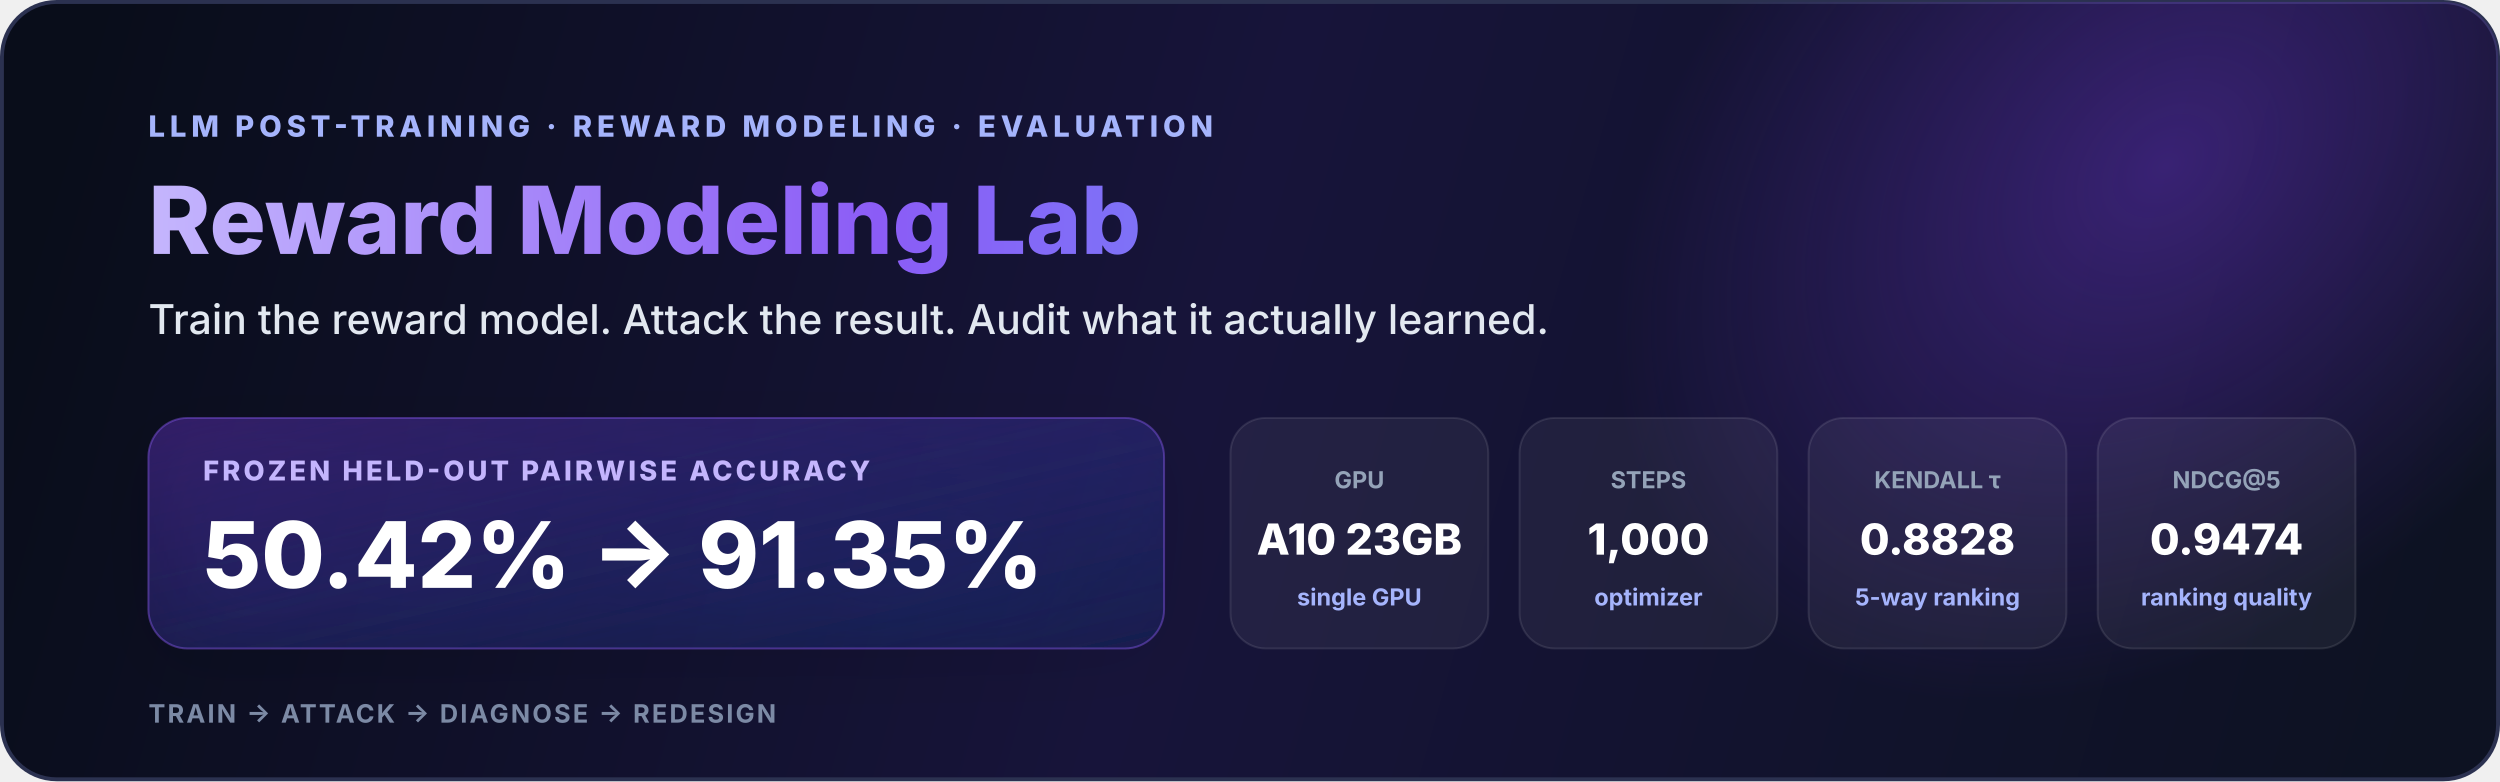
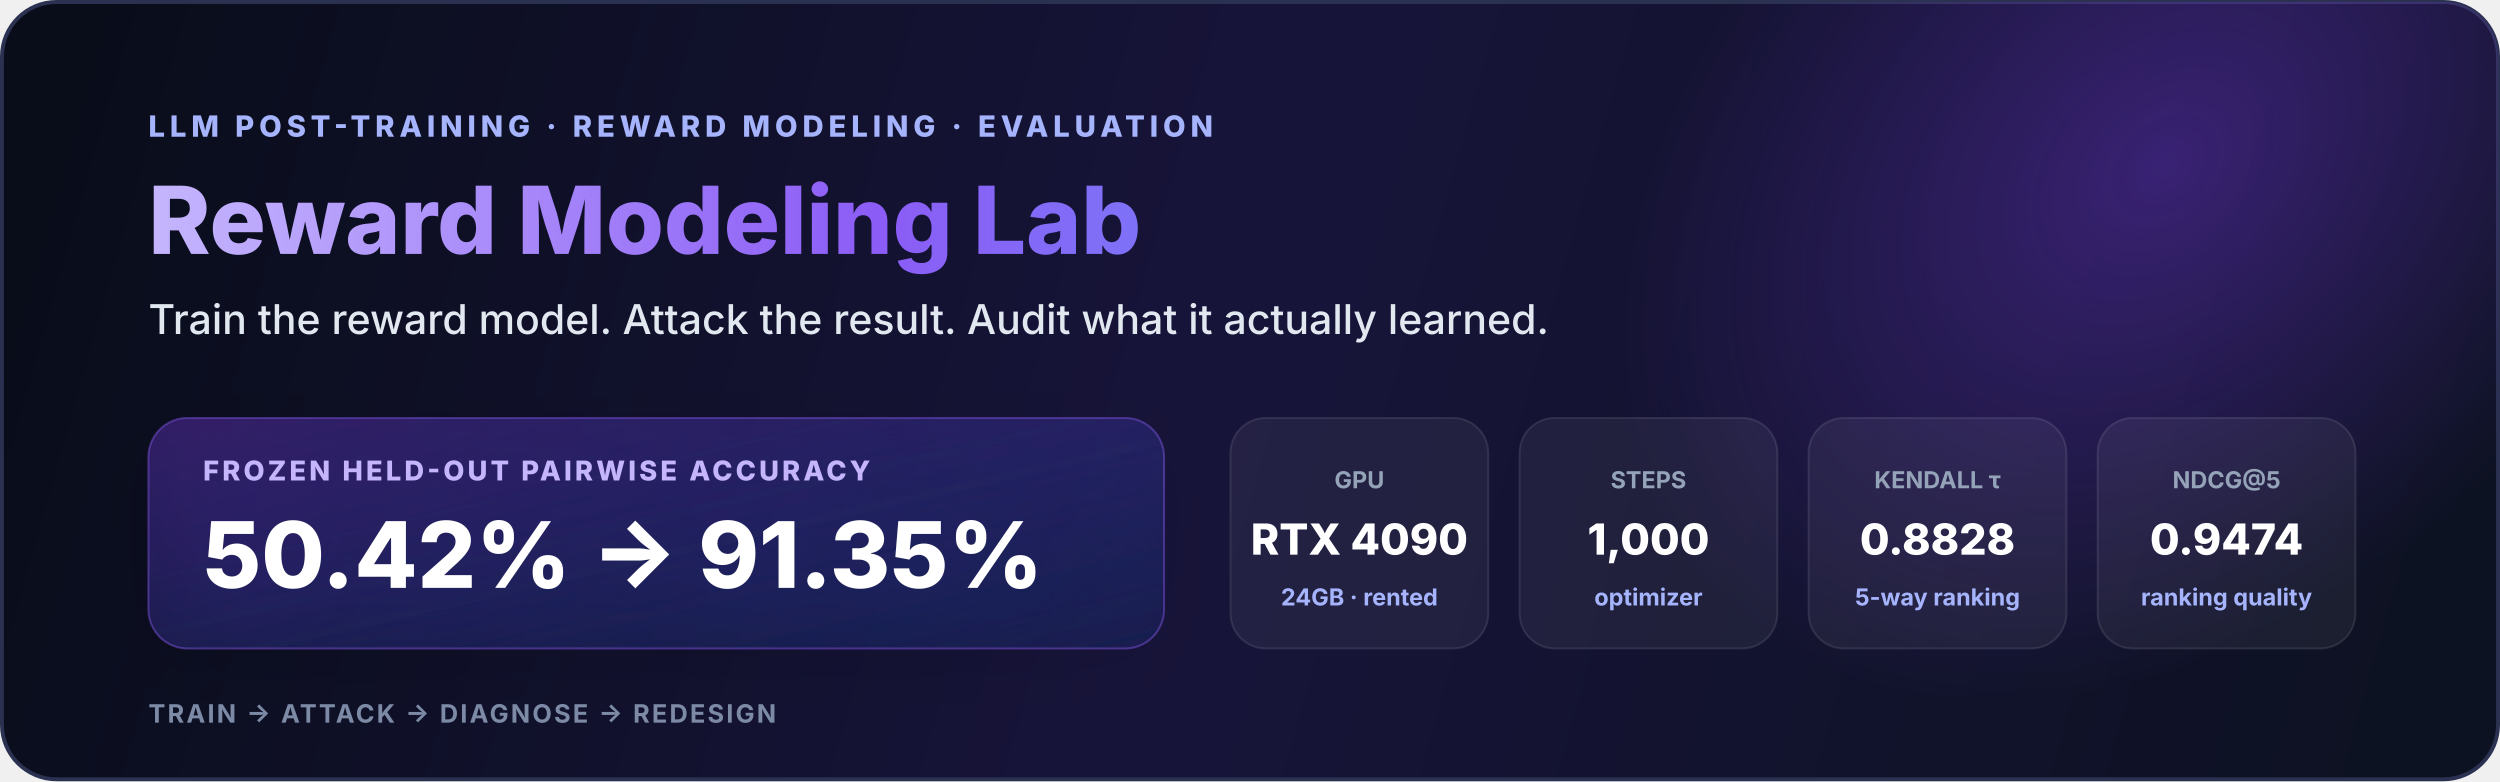
<svg xmlns="http://www.w3.org/2000/svg" width="1280" height="400" viewBox="0 0 1280 400" fill="none">
  <defs>
    <linearGradient id="bg" x1="40" y1="30" x2="1240" y2="370" gradientUnits="userSpaceOnUse">
      <stop stop-color="#090D1A" />
      <stop offset="0.48" stop-color="#17143A" />
      <stop offset="1" stop-color="#0D1222" />
    </linearGradient>
    <linearGradient id="accent" x1="80" y1="0" x2="900" y2="0" gradientUnits="userSpaceOnUse">
      <stop stop-color="#C4B5FD" />
      <stop offset="0.45" stop-color="#8B5CF6" />
      <stop offset="1" stop-color="#60A5FA" />
    </linearGradient>
    <linearGradient id="metric" x1="0" y1="0" x2="1" y2="1">
      <stop stop-color="#7C3AED" stop-opacity="0.34" />
      <stop offset="1" stop-color="#2563EB" stop-opacity="0.10" />
    </linearGradient>
    <radialGradient id="glow" cx="0" cy="0" r="1" gradientUnits="userSpaceOnUse" gradientTransform="translate(1110 86) rotate(138) scale(320 230)">
      <stop stop-color="#7C3AED" stop-opacity="0.38" />
      <stop offset="1" stop-color="#7C3AED" stop-opacity="0" />
    </radialGradient>
    <filter id="shadow" x="-30%" y="-30%" width="160%" height="160%">
      <feDropShadow dx="0" dy="10" stdDeviation="18" flood-color="#020617" flood-opacity="0.38" />
    </filter>
  </defs>
  <rect x="1" y="1" width="1278" height="398" rx="28" fill="url(#bg)" stroke="#2B3150" stroke-width="2" />
  <rect x="1" y="1" width="1278" height="398" rx="28" fill="url(#glow)" />
  <text x="76" y="70" fill="#A5B4FC" font-family="Inter,Segoe UI,Arial,sans-serif" font-size="15" font-weight="800" letter-spacing="2.5">LLM POST-TRAINING · REWARD MODELING · EVALUATION</text>
  <text x="76" y="130" fill="url(#accent)" font-family="Inter,Segoe UI,Arial,sans-serif" font-size="48" font-weight="800">Reward Modeling Lab</text>
  <text x="76" y="171" fill="#E2E8F0" font-family="Inter,Segoe UI,Arial,sans-serif" font-size="21" font-weight="500">Train the reward model. Attack the result. Audit what it actually learned.</text>
  <g filter="url(#shadow)">
    <rect x="76" y="214" width="520" height="118" rx="20" fill="url(#metric)" stroke="#8B5CF6" stroke-opacity="0.42" />
    <text x="104" y="246" fill="#C4B5FD" font-family="Inter,Segoe UI,Arial,sans-serif" font-size="14" font-weight="800" letter-spacing="1.6">FROZEN HELD-OUT PAIRWISE ACCURACY</text>
    <text x="104" y="301" fill="white" font-family="Inter,Segoe UI,Arial,sans-serif" font-size="47" font-weight="800">50.42%  →  91.35%</text>
  </g>
  <g>
    <rect x="630" y="214" width="132" height="118" rx="18" fill="#FFFFFF" fill-opacity="0.055" stroke="#FFFFFF" stroke-opacity="0.10" />
    <text x="696" y="250" text-anchor="middle" fill="#94A3B8" font-family="Inter,Segoe UI,Arial,sans-serif" font-size="12" font-weight="700">GPU</text>
-     <text x="696" y="284" text-anchor="middle" fill="white" font-family="Inter,Segoe UI,Arial,sans-serif" font-size="22" font-weight="800">A10 23GB</text>
-     <text x="696" y="310" text-anchor="middle" fill="#A5B4FC" font-family="Inter,Segoe UI,Arial,sans-serif" font-size="12" font-weight="700">single GPU</text>
+     <text x="696" y="284" text-anchor="middle" fill="white" font-family="Inter,Segoe UI,Arial,sans-serif" font-size="22" font-weight="800">RTX 4090</text>
+     <text x="696" y="310" text-anchor="middle" fill="#A5B4FC" font-family="Inter,Segoe UI,Arial,sans-serif" font-size="12" font-weight="700">24GB · rented</text>
    <rect x="778" y="214" width="132" height="118" rx="18" fill="#FFFFFF" fill-opacity="0.055" stroke="#FFFFFF" stroke-opacity="0.10" />
    <text x="844" y="250" text-anchor="middle" fill="#94A3B8" font-family="Inter,Segoe UI,Arial,sans-serif" font-size="12" font-weight="700">STEPS</text>
    <text x="844" y="284" text-anchor="middle" fill="white" font-family="Inter,Segoe UI,Arial,sans-serif" font-size="22" font-weight="800">1,000</text>
    <text x="844" y="310" text-anchor="middle" fill="#A5B4FC" font-family="Inter,Segoe UI,Arial,sans-serif" font-size="12" font-weight="700">optimizer</text>
    <rect x="926" y="214" width="132" height="118" rx="18" fill="#FFFFFF" fill-opacity="0.055" stroke="#FFFFFF" stroke-opacity="0.10" />
    <text x="992" y="250" text-anchor="middle" fill="#94A3B8" font-family="Inter,Segoe UI,Arial,sans-serif" font-size="12" font-weight="700">KENDALL τ</text>
    <text x="992" y="284" text-anchor="middle" fill="white" font-family="Inter,Segoe UI,Arial,sans-serif" font-size="22" font-weight="800">0.8828</text>
    <text x="992" y="310" text-anchor="middle" fill="#A5B4FC" font-family="Inter,Segoe UI,Arial,sans-serif" font-size="12" font-weight="700">5-way ranking</text>
    <rect x="1074" y="214" width="132" height="118" rx="18" fill="#FFFFFF" fill-opacity="0.055" stroke="#FFFFFF" stroke-opacity="0.10" />
    <text x="1140" y="250" text-anchor="middle" fill="#94A3B8" font-family="Inter,Segoe UI,Arial,sans-serif" font-size="12" font-weight="700">NDCG@5</text>
    <text x="1140" y="284" text-anchor="middle" fill="white" font-family="Inter,Segoe UI,Arial,sans-serif" font-size="22" font-weight="800">0.9474</text>
    <text x="1140" y="310" text-anchor="middle" fill="#A5B4FC" font-family="Inter,Segoe UI,Arial,sans-serif" font-size="12" font-weight="700">ranking quality</text>
  </g>
  <text x="76" y="370" fill="#7C8AA5" font-family="Inter,Segoe UI,Arial,sans-serif" font-size="13" font-weight="700" letter-spacing="1.1">TRAIN  →  ATTACK  →  DIAGNOSE  →  REDESIGN</text>
</svg>
